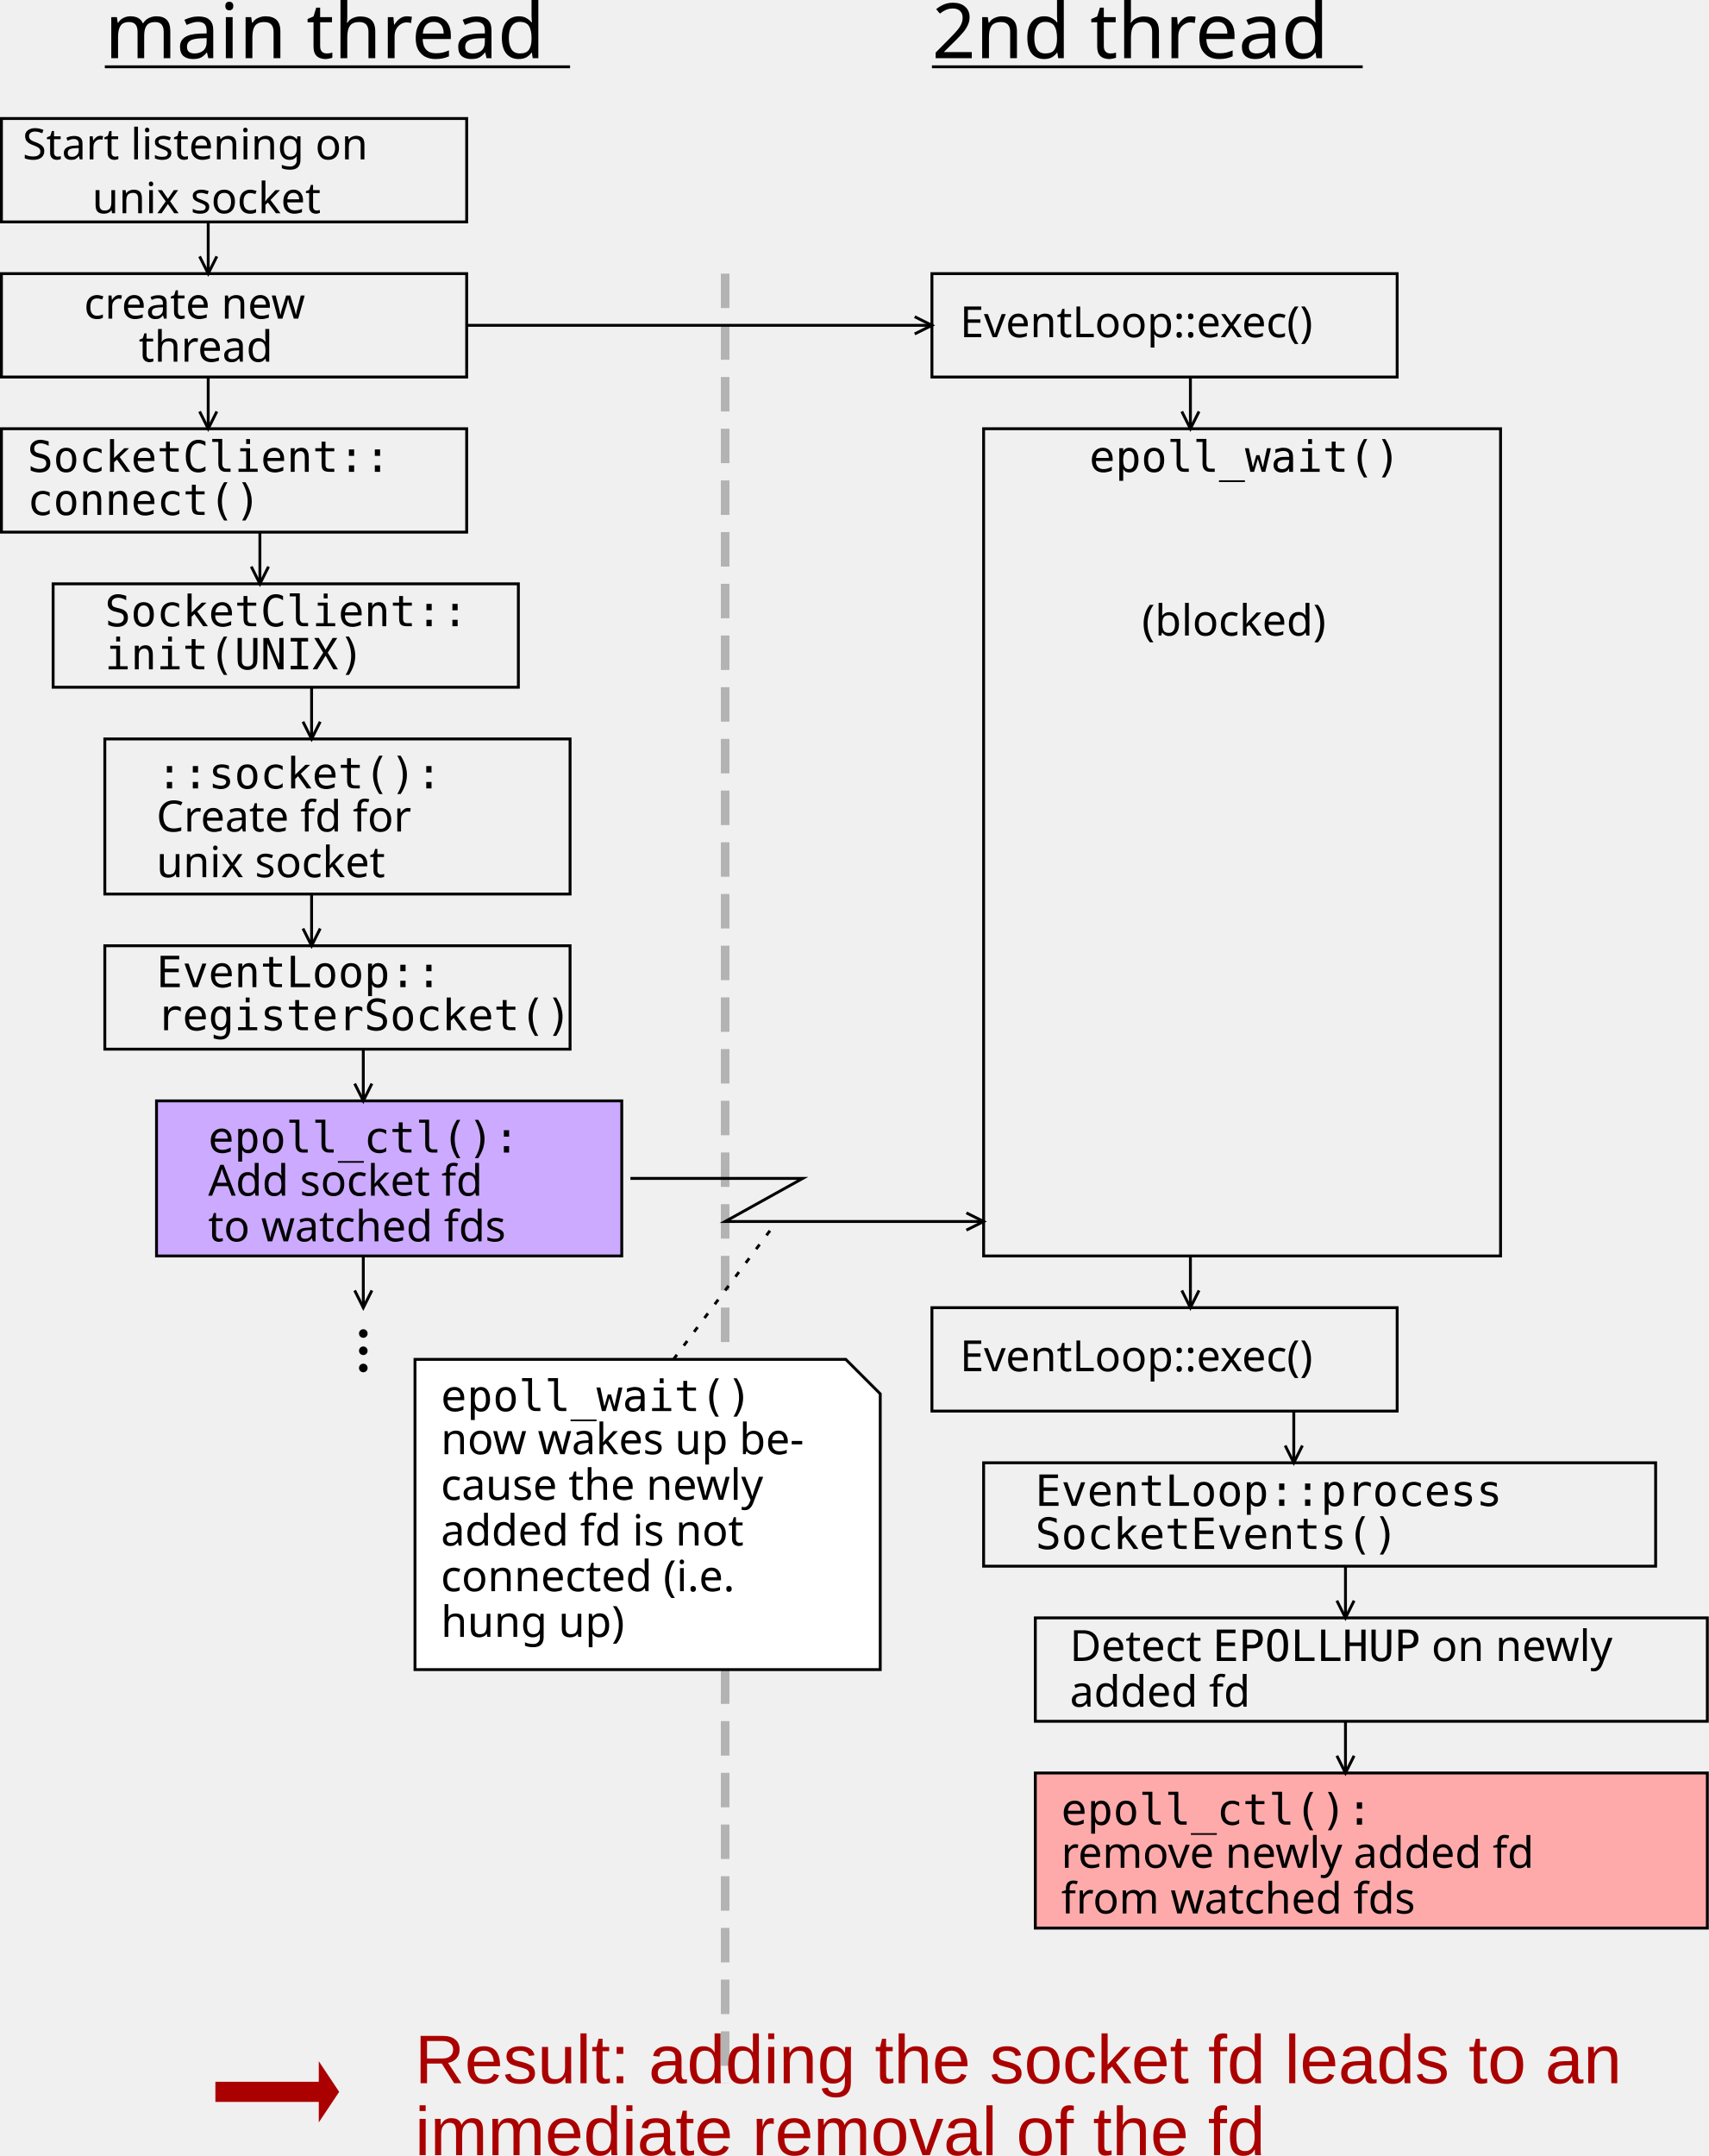
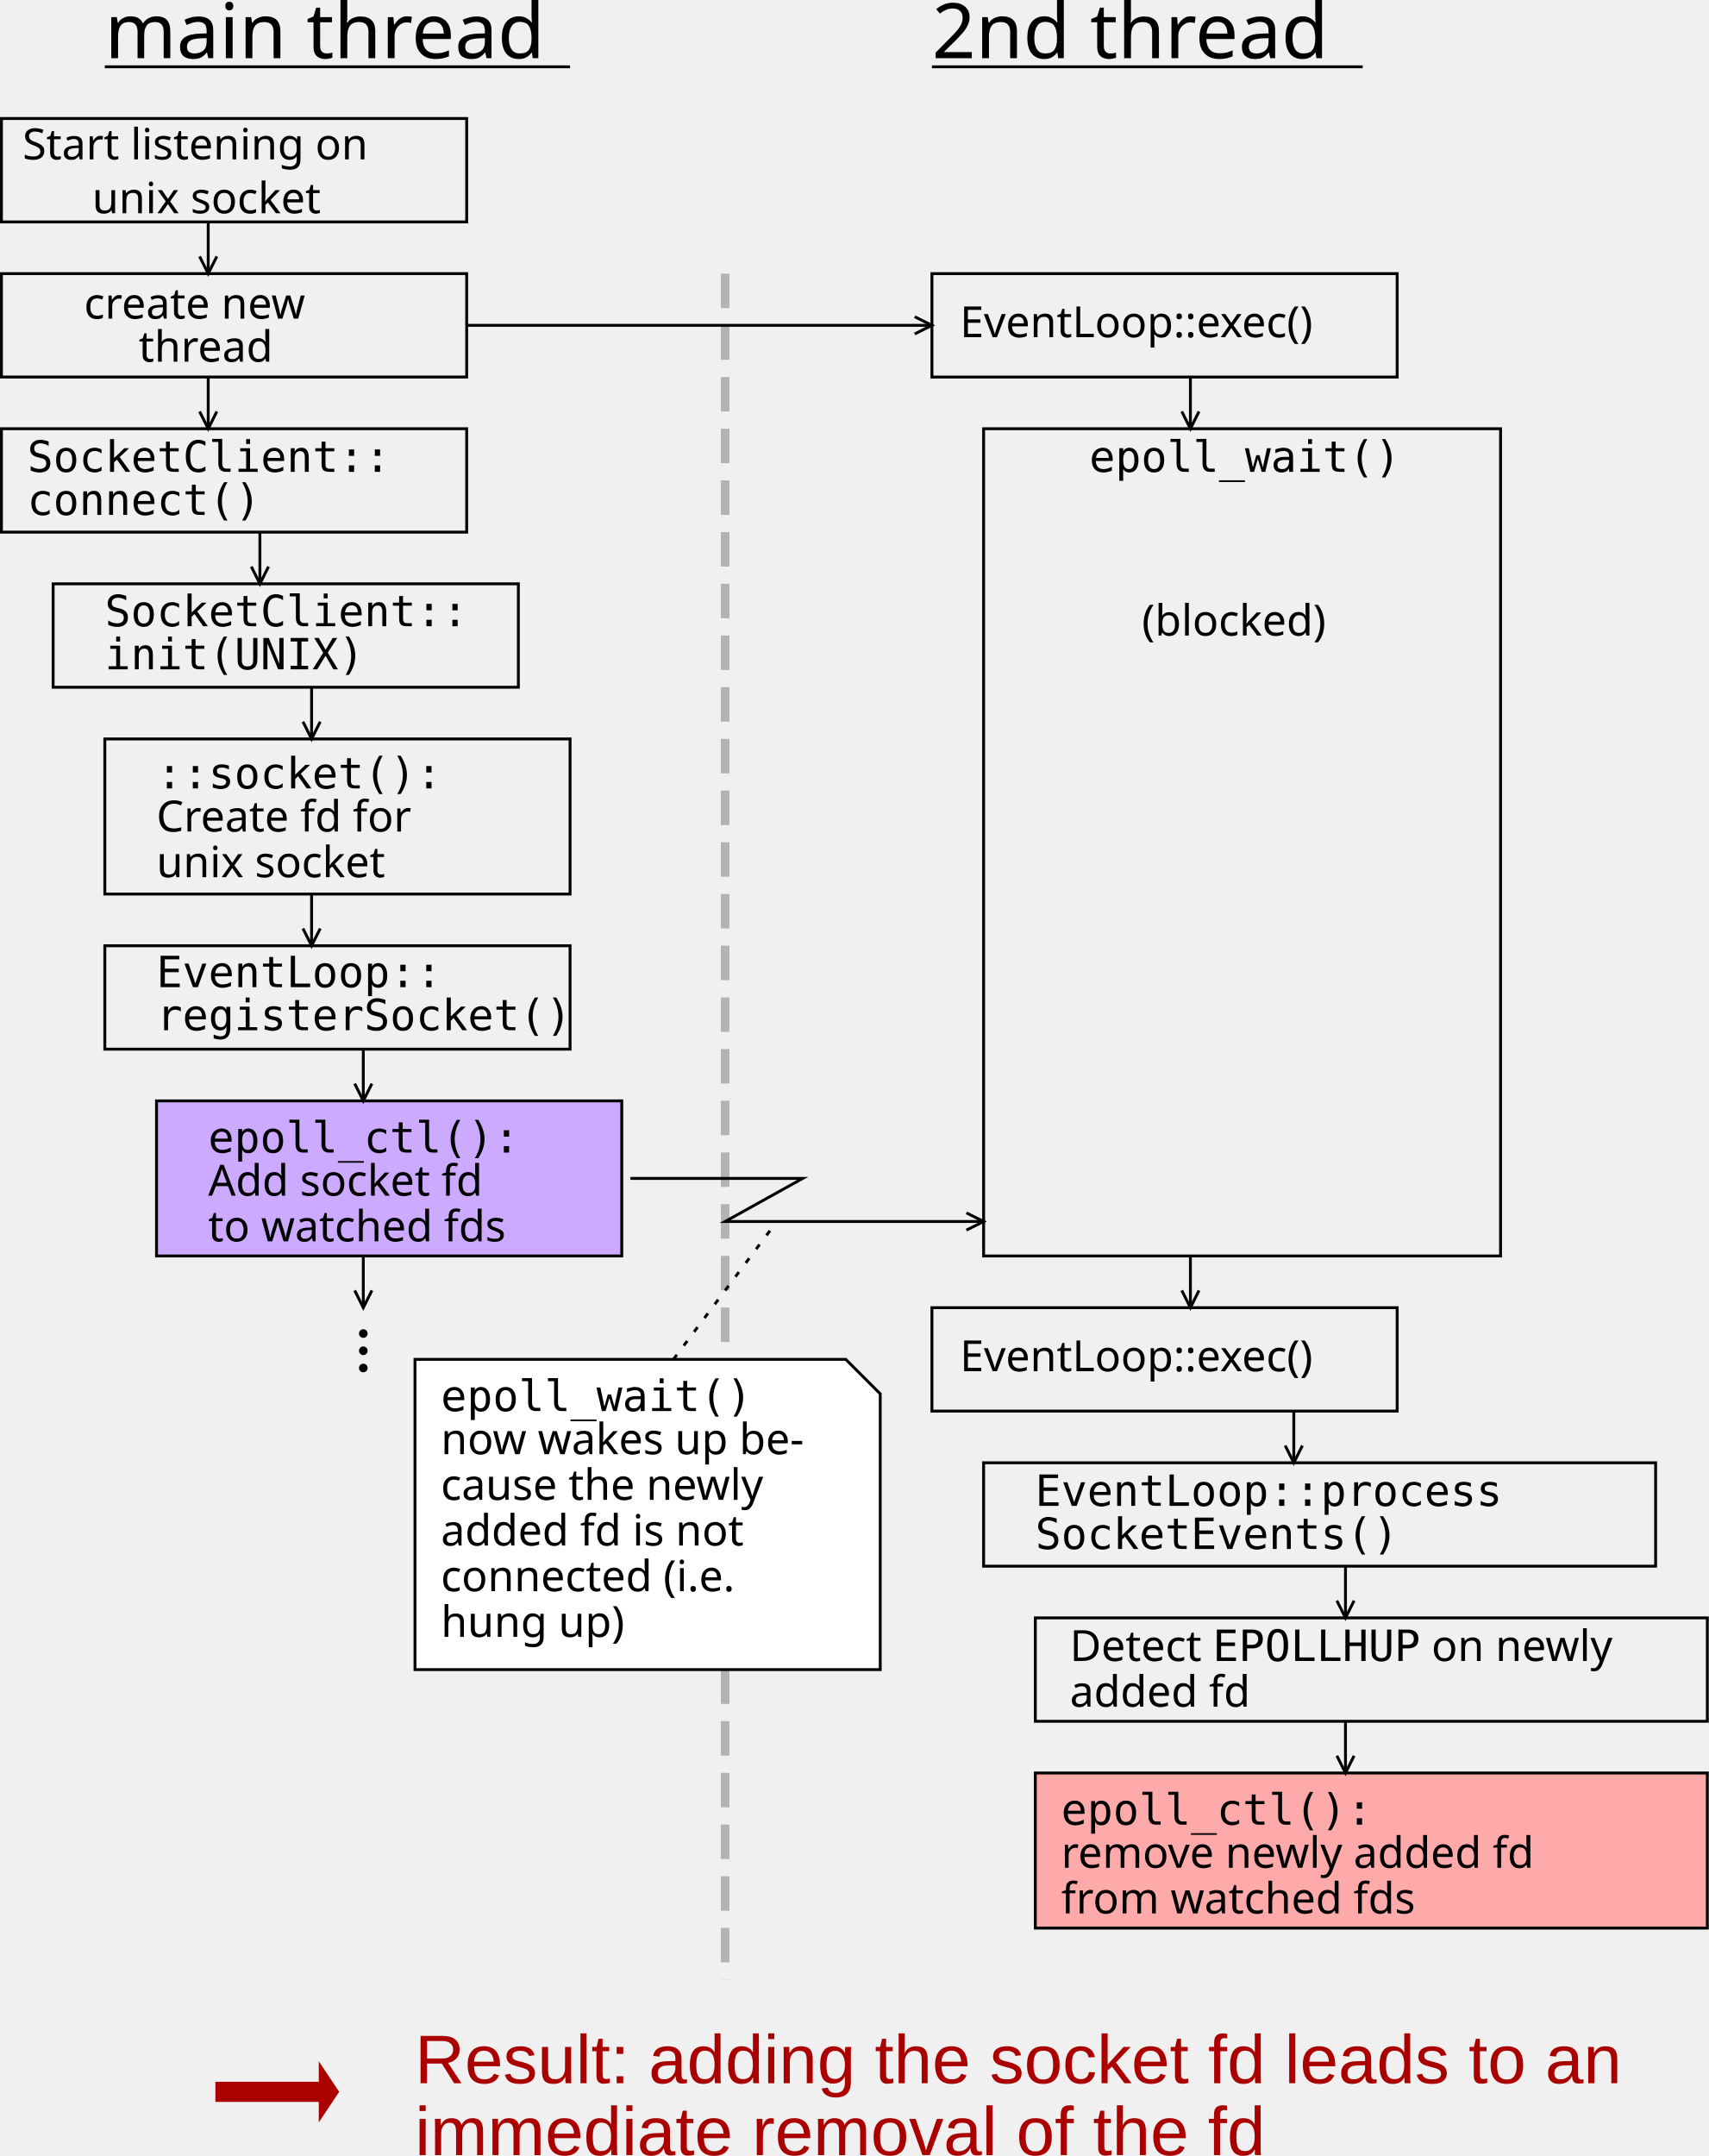
<svg xmlns="http://www.w3.org/2000/svg" width="157.427mm" height="198.597mm" viewBox="0 0 157.427 198.597" version="1.1" id="svg8">
  <defs id="defs2" />
  <g id="layer1" transform="translate(-57.01771,9.191818)">
-     <path style="fill:none;fill-rule:evenodd;stroke:#b3b3b3;stroke-width:0.794;stroke-linecap:butt;stroke-linejoin:miter;stroke-miterlimit:4;stroke-dasharray:3.175, 1.587;stroke-dashoffset:0;stroke-opacity:1" d="M 123.825,16.012 V 182.7" id="path5096" />
+     <path style="fill:none;fill-rule:evenodd;stroke:#b3b3b3;stroke-width:0.794;stroke-linecap:butt;stroke-linejoin:miter;stroke-miterlimit:4;stroke-dasharray:3.175, 1.587;stroke-dashoffset:0;stroke-opacity:1" d="m 123.825,16.012 0,157.162" id="path5096" />
    <rect style="fill:none;fill-opacity:1;stroke:#000000;stroke-width:0.265;stroke-linecap:butt;stroke-linejoin:miter;stroke-miterlimit:4;stroke-dasharray:none;stroke-dashoffset:0;stroke-opacity:1" id="rect4487" width="42.862" height="9.525" x="57.15" y="30.3" />
    <flowRoot xml:space="preserve" id="flowRoot4489" style="font-style:normal;font-variant:normal;font-weight:normal;font-stretch:normal;font-size:15px;line-height:125%;font-family:Arial;-inkscape-font-specification:'Arial, Normal';text-align:center;letter-spacing:0px;word-spacing:0px;writing-mode:lr-tb;text-anchor:middle;fill:#000000;fill-opacity:1;stroke:none;stroke-width:1px;stroke-linecap:butt;stroke-linejoin:miter;stroke-opacity:1" transform="scale(0.2645833)">
      <flowRegion id="flowRegion4491">
        <rect id="rect4493" width="198" height="18" x="522" y="132.52" />
      </flowRegion>
      <flowPara id="flowPara4495" />
    </flowRoot>
    <rect style="fill:none;fill-opacity:1;stroke:#000000;stroke-width:0.265;stroke-linecap:butt;stroke-linejoin:miter;stroke-miterlimit:4;stroke-dasharray:none;stroke-dashoffset:0;stroke-opacity:1" id="rect4497" width="47.625" height="76.2" x="147.637" y="30.3" />
    <text xml:space="preserve" style="font-style:normal;font-variant:normal;font-weight:500;font-stretch:normal;font-size:3.969px;line-height:125%;font-family:Inconsolata;-inkscape-font-specification:'Inconsolata, Medium';font-variant-ligatures:normal;font-variant-caps:normal;font-variant-numeric:normal;font-feature-settings:normal;text-align:start;letter-spacing:0px;word-spacing:0px;writing-mode:lr-tb;text-anchor:start;fill:#000000;fill-opacity:1;stroke:none;stroke-width:0.265px;stroke-linecap:butt;stroke-linejoin:miter;stroke-opacity:1" x="157.373" y="34.269" id="text4501">
      <tspan id="tspan4499" x="157.373" y="34.269" style="font-style:normal;font-variant:normal;font-weight:500;font-stretch:normal;font-size:3.969px;font-family:Inconsolata;-inkscape-font-specification:'Inconsolata, Medium';font-variant-ligatures:normal;font-variant-caps:normal;font-variant-numeric:normal;font-feature-settings:normal;text-align:start;writing-mode:lr-tb;text-anchor:start;stroke-width:0.265px">epoll_wait()</tspan>
    </text>
    <text xml:space="preserve" style="font-style:normal;font-variant:normal;font-weight:normal;font-stretch:normal;font-size:3.969px;line-height:125%;font-family:sans-serif;-inkscape-font-specification:'sans-serif, Normal';font-variant-ligatures:normal;font-variant-caps:normal;font-variant-numeric:normal;font-feature-settings:normal;text-align:start;letter-spacing:0px;word-spacing:0px;writing-mode:lr-tb;text-anchor:start;fill:#000000;fill-opacity:1;stroke:none;stroke-width:0.265px;stroke-linecap:butt;stroke-linejoin:miter;stroke-opacity:1" x="162.223" y="49.35" id="text4507">
      <tspan id="tspan4505" x="162.223" y="49.35" style="font-style:normal;font-variant:normal;font-weight:normal;font-stretch:normal;font-size:3.969px;font-family:sans-serif;-inkscape-font-specification:'sans-serif, Normal';font-variant-ligatures:normal;font-variant-caps:normal;font-variant-numeric:normal;font-feature-settings:normal;text-align:start;writing-mode:lr-tb;text-anchor:start;stroke-width:0.265px">(blocked)</tspan>
    </text>
    <rect style="fill:none;fill-opacity:1;stroke:#000000;stroke-width:0.265;stroke-linecap:butt;stroke-linejoin:miter;stroke-miterlimit:4;stroke-dasharray:none;stroke-dashoffset:0;stroke-opacity:1" id="rect4509" width="42.863" height="9.525" x="57.15" y="1.725" />
    <text xml:space="preserve" style="font-style:normal;font-variant:normal;font-weight:normal;font-stretch:normal;font-size:3.969px;font-family:sans-serif;-inkscape-font-specification:'sans-serif, Normal';font-variant-ligatures:normal;font-variant-caps:normal;font-variant-numeric:normal;font-feature-settings:normal;text-align:center;letter-spacing:0px;word-spacing:0px;writing-mode:lr-tb;text-anchor:middle;fill:#000000;fill-opacity:1;stroke:none;stroke-width:0.265px;stroke-linecap:butt;stroke-linejoin:miter;stroke-opacity:1" x="78.621" y="5.487" id="text4513">
      <tspan id="tspan4511" x="78.621" y="5.487" style="font-style:normal;font-variant:normal;font-weight:normal;font-stretch:normal;font-size:3.969px;line-height:100%;font-family:sans-serif;-inkscape-font-specification:'sans-serif, Normal';font-variant-ligatures:normal;font-variant-caps:normal;font-variant-numeric:normal;font-feature-settings:normal;text-align:center;writing-mode:lr-tb;text-anchor:middle;stroke-width:0.265px">Start listening on</tspan>
      <tspan x="78.621" y="10.448" style="font-style:normal;font-variant:normal;font-weight:normal;font-stretch:normal;font-size:3.969px;line-height:100%;font-family:sans-serif;-inkscape-font-specification:'sans-serif, Normal';font-variant-ligatures:normal;font-variant-caps:normal;font-variant-numeric:normal;font-feature-settings:normal;text-align:center;writing-mode:lr-tb;text-anchor:middle;stroke-width:0.265px" id="tspan4515">unix socket</tspan>
    </text>
    <rect style="fill:none;fill-opacity:1;stroke:#000000;stroke-width:0.265;stroke-linecap:butt;stroke-linejoin:miter;stroke-miterlimit:4;stroke-dasharray:none;stroke-dashoffset:0;stroke-opacity:1" id="rect4517" width="42.862" height="9.525" x="142.875" y="16.013" />
    <text xml:space="preserve" style="font-style:normal;font-variant:normal;font-weight:normal;font-stretch:normal;font-size:3.969px;line-height:100%;font-family:sans-serif;-inkscape-font-specification:'sans-serif, Normal';font-variant-ligatures:normal;font-variant-caps:normal;font-variant-numeric:normal;font-feature-settings:normal;text-align:center;letter-spacing:0px;word-spacing:0px;writing-mode:lr-tb;text-anchor:middle;fill:#000000;fill-opacity:1;stroke:none;stroke-width:0.265px;stroke-linecap:butt;stroke-linejoin:miter;stroke-opacity:1" x="164.283" y="21.868" id="text4521">
      <tspan x="164.283" y="21.868" style="font-style:normal;font-variant:normal;font-weight:normal;font-stretch:normal;font-size:3.969px;line-height:100%;font-family:sans-serif;-inkscape-font-specification:'sans-serif, Normal';font-variant-ligatures:normal;font-variant-caps:normal;font-variant-numeric:normal;font-feature-settings:normal;text-align:center;writing-mode:lr-tb;text-anchor:middle;stroke-width:0.265px" id="tspan4527">EventLoop::exec()</tspan>
    </text>
    <path style="fill:none;fill-rule:evenodd;stroke:#000000;stroke-width:0.265px;stroke-linecap:butt;stroke-linejoin:miter;stroke-opacity:1" d="m 165.894,28.712 0.794,1.587 0.794,-1.587" id="path4889" />
    <text xml:space="preserve" style="font-style:normal;font-variant:normal;font-weight:500;font-stretch:normal;font-size:3.969px;line-height:100%;font-family:Inconsolata;-inkscape-font-specification:'Inconsolata, Medium';font-variant-ligatures:normal;font-variant-caps:normal;font-variant-numeric:normal;font-feature-settings:normal;text-align:start;letter-spacing:0px;word-spacing:0px;writing-mode:lr-tb;text-anchor:start;fill:#000000;fill-opacity:1;stroke:none;stroke-width:0.265px;stroke-linecap:butt;stroke-linejoin:miter;stroke-opacity:1" x="59.531" y="34.269" id="text4893">
      <tspan id="tspan4891" x="59.531" y="34.269" style="line-height:100%;stroke-width:0.265px">SocketClient::</tspan>
      <tspan x="59.531" y="38.237" style="line-height:100%;stroke-width:0.265px" id="tspan4895">connect()</tspan>
    </text>
    <rect style="fill:none;fill-opacity:1;stroke:#000000;stroke-width:0.265;stroke-linecap:butt;stroke-linejoin:miter;stroke-miterlimit:4;stroke-dasharray:none;stroke-dashoffset:0;stroke-opacity:1" id="rect4897" width="42.862" height="9.525" x="61.912" y="44.587" />
    <text xml:space="preserve" style="font-style:normal;font-variant:normal;font-weight:500;font-stretch:normal;font-size:3.969px;line-height:100%;font-family:Inconsolata;-inkscape-font-specification:'Inconsolata, Medium';font-variant-ligatures:normal;font-variant-caps:normal;font-variant-numeric:normal;font-feature-settings:normal;text-align:start;letter-spacing:0px;word-spacing:0px;writing-mode:lr-tb;text-anchor:start;fill:#000000;fill-opacity:1;stroke:none;stroke-width:0.265px;stroke-linecap:butt;stroke-linejoin:miter;stroke-opacity:1" x="66.675" y="48.493" id="text4901">
      <tspan id="tspan4899" x="66.675" y="48.493" style="line-height:100%;stroke-width:0.265px">SocketClient::</tspan>
      <tspan x="66.675" y="52.461" style="line-height:100%;stroke-width:0.265px" id="tspan4903">init(UNIX)</tspan>
    </text>
    <rect style="fill:none;fill-opacity:1;stroke:#000000;stroke-width:0.265;stroke-linecap:butt;stroke-linejoin:miter;stroke-miterlimit:4;stroke-dasharray:none;stroke-dashoffset:0;stroke-opacity:1" id="rect4905" width="42.863" height="14.287" x="66.675" y="58.875" />
    <text xml:space="preserve" style="font-style:normal;font-variant:normal;font-weight:500;font-stretch:normal;font-size:3.969px;line-height:100%;font-family:Inconsolata;-inkscape-font-specification:'Inconsolata, Medium';font-variant-ligatures:normal;font-variant-caps:normal;font-variant-numeric:normal;font-feature-settings:normal;text-align:start;letter-spacing:0px;word-spacing:0px;writing-mode:lr-tb;text-anchor:start;fill:#000000;fill-opacity:1;stroke:none;stroke-width:0.265px;stroke-linecap:butt;stroke-linejoin:miter;stroke-opacity:1" x="71.438" y="63.434" id="text4909">
      <tspan id="tspan4907" x="71.438" y="63.434" style="line-height:100%;stroke-width:0.265px">::socket():</tspan>
      <tspan x="71.438" y="67.403" style="font-style:normal;font-variant:normal;font-weight:normal;font-stretch:normal;font-size:3.969px;line-height:100%;font-family:sans-serif;-inkscape-font-specification:'sans-serif, Normal';font-variant-ligatures:normal;font-variant-caps:normal;font-variant-numeric:normal;font-feature-settings:normal;text-align:start;writing-mode:lr-tb;text-anchor:start;stroke-width:0.265px" id="tspan4911">Create fd for </tspan>
      <tspan x="71.438" y="71.611" style="font-style:normal;font-variant:normal;font-weight:normal;font-stretch:normal;font-size:3.969px;line-height:100%;font-family:sans-serif;-inkscape-font-specification:'sans-serif, Normal';font-variant-ligatures:normal;font-variant-caps:normal;font-variant-numeric:normal;font-feature-settings:normal;text-align:start;writing-mode:lr-tb;text-anchor:start;stroke-width:0.265px" id="tspan4913">unix socket</tspan>
    </text>
    <rect style="fill:none;fill-opacity:1;stroke:#000000;stroke-width:0.265;stroke-linecap:butt;stroke-linejoin:miter;stroke-miterlimit:4;stroke-dasharray:none;stroke-dashoffset:0;stroke-opacity:1" id="rect4915" width="42.862" height="9.525" x="66.675" y="77.925" />
    <text xml:space="preserve" style="font-style:normal;font-variant:normal;font-weight:500;font-stretch:normal;font-size:3.969px;line-height:100%;font-family:Inconsolata;-inkscape-font-specification:'Inconsolata, Medium';font-variant-ligatures:normal;font-variant-caps:normal;font-variant-numeric:normal;font-feature-settings:normal;text-align:start;letter-spacing:0px;word-spacing:0px;writing-mode:lr-tb;text-anchor:start;fill:#000000;fill-opacity:1;stroke:none;stroke-width:0.265px;stroke-linecap:butt;stroke-linejoin:miter;stroke-opacity:1" x="71.438" y="81.737" id="text4919">
      <tspan id="tspan4917" x="71.438" y="81.737" style="line-height:100%;stroke-width:0.265px">EventLoop::</tspan>
      <tspan x="71.438" y="85.706" style="line-height:100%;stroke-width:0.265px" id="tspan4921">registerSocket()</tspan>
    </text>
    <rect style="fill:#ccaaff;fill-opacity:1;stroke:#000000;stroke-width:0.265;stroke-linecap:butt;stroke-linejoin:miter;stroke-miterlimit:4;stroke-dasharray:none;stroke-dashoffset:0;stroke-opacity:1" id="rect4923" width="42.862" height="14.287" x="71.438" y="92.213" />
    <text xml:space="preserve" style="font-style:normal;font-variant:normal;font-weight:500;font-stretch:normal;font-size:3.969px;line-height:1;font-family:Inconsolata;-inkscape-font-specification:'Inconsolata, Medium';font-variant-ligatures:normal;font-variant-caps:normal;font-variant-numeric:normal;font-feature-settings:normal;text-align:start;letter-spacing:0px;word-spacing:0px;writing-mode:lr-tb;text-anchor:start;fill:#000000;fill-opacity:1;stroke:none;stroke-width:0.265px;stroke-linecap:butt;stroke-linejoin:miter;stroke-opacity:1" x="76.2" y="96.975" id="text4927">
      <tspan id="tspan4925" x="76.2" y="96.975" style="line-height:1;stroke-width:0.265px">epoll_ctl():</tspan>
      <tspan x="76.2" y="100.944" style="font-style:normal;font-variant:normal;font-weight:normal;font-stretch:normal;font-size:3.969px;line-height:1;font-family:sans-serif;-inkscape-font-specification:'sans-serif, Normal';font-variant-ligatures:normal;font-variant-caps:normal;font-variant-numeric:normal;font-feature-settings:normal;text-align:start;writing-mode:lr-tb;text-anchor:start;stroke-width:0.265px" id="tspan4931">Add socket fd</tspan>
      <tspan x="76.2" y="105.152" style="font-style:normal;font-variant:normal;font-weight:normal;font-stretch:normal;font-size:3.969px;line-height:1;font-family:sans-serif;-inkscape-font-specification:'sans-serif, Normal';font-variant-ligatures:normal;font-variant-caps:normal;font-variant-numeric:normal;font-feature-settings:normal;text-align:start;writing-mode:lr-tb;text-anchor:start;stroke-width:0.265px" id="tspan4935">to watched fds</tspan>
    </text>
    <path style="fill:none;fill-rule:evenodd;stroke:#000000;stroke-width:0.265px;stroke-linecap:butt;stroke-linejoin:miter;stroke-opacity:1" d="m 115.094,99.356 h 15.875 L 123.825,103.325 h 23.812" id="path4937" />
    <path style="fill:none;fill-rule:evenodd;stroke:#000000;stroke-width:0.265px;stroke-linecap:butt;stroke-linejoin:miter;stroke-opacity:1" d="m 146.05,102.531 1.587,0.794 -1.587,0.794" id="path4939" />
    <path style="fill:#ffffff;fill-rule:evenodd;stroke:#000000;stroke-width:0.265px;stroke-linecap:butt;stroke-linejoin:miter;stroke-opacity:1" d="M 95.25,116.025 H 134.938 l 3.175,3.175 v 25.4 H 95.25 Z" id="path4945" />
    <text xml:space="preserve" style="font-style:normal;font-variant:normal;font-weight:500;font-stretch:normal;font-size:3.969px;line-height:100%;font-family:Inconsolata;-inkscape-font-specification:'Inconsolata, Medium';font-variant-ligatures:normal;font-variant-caps:normal;font-variant-numeric:normal;font-feature-settings:normal;text-align:start;letter-spacing:0px;word-spacing:0px;writing-mode:lr-tb;text-anchor:start;fill:#000000;fill-opacity:1;stroke:none;stroke-width:0.265px;stroke-linecap:butt;stroke-linejoin:miter;stroke-opacity:1" x="97.631" y="120.787" id="text4949">
      <tspan id="tspan4947" x="97.631" y="120.787" style="stroke-width:0.265px">epoll_wait()</tspan>
      <tspan x="97.631" y="124.756" style="font-style:normal;font-variant:normal;font-weight:normal;font-stretch:normal;font-size:3.969px;font-family:sans-serif;-inkscape-font-specification:'sans-serif, Normal';font-variant-ligatures:normal;font-variant-caps:normal;font-variant-numeric:normal;font-feature-settings:normal;text-align:start;writing-mode:lr-tb;text-anchor:start;stroke-width:0.265px" id="tspan4959">now wakes up be-</tspan>
      <tspan x="97.631" y="128.964" style="font-style:normal;font-variant:normal;font-weight:normal;font-stretch:normal;font-size:3.969px;font-family:sans-serif;-inkscape-font-specification:'sans-serif, Normal';font-variant-ligatures:normal;font-variant-caps:normal;font-variant-numeric:normal;font-feature-settings:normal;text-align:start;writing-mode:lr-tb;text-anchor:start;stroke-width:0.265px" id="tspan4965">cause the newly</tspan>
      <tspan x="97.631" y="133.172" style="font-style:normal;font-variant:normal;font-weight:normal;font-stretch:normal;font-size:3.969px;font-family:sans-serif;-inkscape-font-specification:'sans-serif, Normal';font-variant-ligatures:normal;font-variant-caps:normal;font-variant-numeric:normal;font-feature-settings:normal;text-align:start;writing-mode:lr-tb;text-anchor:start;stroke-width:0.265px" id="tspan4969">added fd is not</tspan>
      <tspan x="97.631" y="137.38" style="font-style:normal;font-variant:normal;font-weight:normal;font-stretch:normal;font-size:3.969px;font-family:sans-serif;-inkscape-font-specification:'sans-serif, Normal';font-variant-ligatures:normal;font-variant-caps:normal;font-variant-numeric:normal;font-feature-settings:normal;text-align:start;writing-mode:lr-tb;text-anchor:start;stroke-width:0.265px" id="tspan4973">connected (i.e.</tspan>
      <tspan x="97.631" y="141.587" style="font-style:normal;font-variant:normal;font-weight:normal;font-stretch:normal;font-size:3.969px;font-family:sans-serif;-inkscape-font-specification:'sans-serif, Normal';font-variant-ligatures:normal;font-variant-caps:normal;font-variant-numeric:normal;font-feature-settings:normal;text-align:start;writing-mode:lr-tb;text-anchor:start;stroke-width:0.265px" id="tspan4975">hung up)</tspan>
    </text>
    <path style="fill:none;fill-rule:evenodd;stroke:#000000;stroke-width:0.265;stroke-linecap:butt;stroke-linejoin:miter;stroke-miterlimit:4;stroke-dasharray:0.529, 1.058;stroke-dashoffset:0;stroke-opacity:1" d="m 119.062,116.025 9.525,-12.7" id="path4977" />
    <path style="fill:none;fill-rule:evenodd;stroke:#000000;stroke-width:0.265px;stroke-linecap:butt;stroke-linejoin:miter;stroke-opacity:1" d="m 76.2,11.25 v 4.763" id="path4979" />
    <path style="fill:none;fill-rule:evenodd;stroke:#000000;stroke-width:0.265px;stroke-linecap:butt;stroke-linejoin:miter;stroke-opacity:1" d="m 76.2,25.538 2e-6,4.762" id="path4981" />
    <path style="fill:none;fill-rule:evenodd;stroke:#000000;stroke-width:0.265px;stroke-linecap:butt;stroke-linejoin:miter;stroke-opacity:1" d="m 80.962,39.825 v 4.763" id="path4983" />
    <path style="fill:none;fill-rule:evenodd;stroke:#000000;stroke-width:0.265px;stroke-linecap:butt;stroke-linejoin:miter;stroke-opacity:1" d="m 85.725,54.112 v 4.762" id="path4985" />
    <path style="fill:none;fill-rule:evenodd;stroke:#000000;stroke-width:0.265px;stroke-linecap:butt;stroke-linejoin:miter;stroke-opacity:1" d="m 85.725,73.162 v 4.763" id="path4987" />
    <path style="fill:none;fill-rule:evenodd;stroke:#000000;stroke-width:0.265px;stroke-linecap:butt;stroke-linejoin:miter;stroke-opacity:1" d="m 90.487,87.45 v 4.763" id="path4989" />
    <rect style="fill:none;fill-opacity:1;stroke:#000000;stroke-width:0.265;stroke-linecap:butt;stroke-linejoin:miter;stroke-miterlimit:4;stroke-dasharray:none;stroke-dashoffset:0;stroke-opacity:1" id="rect4991" width="42.862" height="9.525" x="57.15" y="16.012" />
    <text xml:space="preserve" style="font-style:normal;font-variant:normal;font-weight:normal;font-stretch:normal;font-size:3.969px;line-height:100%;font-family:sans-serif;-inkscape-font-specification:'sans-serif, Normal';font-variant-ligatures:normal;font-variant-caps:normal;font-variant-numeric:normal;font-feature-settings:normal;text-align:center;letter-spacing:0px;word-spacing:0px;writing-mode:lr-tb;text-anchor:middle;fill:#000000;fill-opacity:1;stroke:none;stroke-width:0.265px;stroke-linecap:butt;stroke-linejoin:miter;stroke-opacity:1" x="78.556" y="20.156" id="text4995">
      <tspan id="tspan4993" x="78.556" y="20.156" style="font-style:normal;font-variant:normal;font-weight:normal;font-stretch:normal;font-size:3.969px;font-family:sans-serif;-inkscape-font-specification:'sans-serif, Normal';font-variant-ligatures:normal;font-variant-caps:normal;font-variant-numeric:normal;font-feature-settings:normal;text-align:center;writing-mode:lr-tb;text-anchor:middle;stroke-width:0.265px">create new</tspan>
      <tspan x="78.556" y="24.125" style="font-style:normal;font-variant:normal;font-weight:normal;font-stretch:normal;font-size:3.969px;font-family:sans-serif;-inkscape-font-specification:'sans-serif, Normal';font-variant-ligatures:normal;font-variant-caps:normal;font-variant-numeric:normal;font-feature-settings:normal;text-align:center;writing-mode:lr-tb;text-anchor:middle;stroke-width:0.265px" id="tspan4997">thread</tspan>
    </text>
    <path style="fill:none;fill-rule:evenodd;stroke:#000000;stroke-width:0.265px;stroke-linecap:butt;stroke-linejoin:miter;stroke-opacity:1" d="M 100.013,20.775 H 142.875" id="path4999" />
    <path style="fill:none;fill-rule:evenodd;stroke:#000000;stroke-width:0.265px;stroke-linecap:butt;stroke-linejoin:miter;stroke-opacity:1" d="M 166.688,25.538 V 30.3" id="path5003" />
    <rect y="111.263" x="142.875" height="9.525" width="42.862" id="rect5005" style="fill:none;fill-opacity:1;stroke:#000000;stroke-width:0.265;stroke-linecap:butt;stroke-linejoin:miter;stroke-miterlimit:4;stroke-dasharray:none;stroke-dashoffset:0;stroke-opacity:1" />
    <text id="text5009" y="117.118" x="164.283" style="font-style:normal;font-variant:normal;font-weight:normal;font-stretch:normal;font-size:3.969px;line-height:100%;font-family:sans-serif;-inkscape-font-specification:'sans-serif, Normal';font-variant-ligatures:normal;font-variant-caps:normal;font-variant-numeric:normal;font-feature-settings:normal;text-align:center;letter-spacing:0px;word-spacing:0px;writing-mode:lr-tb;text-anchor:middle;fill:#000000;fill-opacity:1;stroke:none;stroke-width:0.265px;stroke-linecap:butt;stroke-linejoin:miter;stroke-opacity:1" xml:space="preserve">
      <tspan id="tspan5007" style="font-style:normal;font-variant:normal;font-weight:normal;font-stretch:normal;font-size:3.969px;line-height:100%;font-family:sans-serif;-inkscape-font-specification:'sans-serif, Normal';font-variant-ligatures:normal;font-variant-caps:normal;font-variant-numeric:normal;font-feature-settings:normal;text-align:center;writing-mode:lr-tb;text-anchor:middle;stroke-width:0.265px" y="117.118" x="164.283">EventLoop::exec()</tspan>
    </text>
    <path style="fill:none;fill-rule:evenodd;stroke:#000000;stroke-width:0.265px;stroke-linecap:butt;stroke-linejoin:miter;stroke-opacity:1" d="m 166.688,106.5 v 4.763" id="path5011" />
    <path style="fill:none;fill-rule:evenodd;stroke:#000000;stroke-width:0.265px;stroke-linecap:butt;stroke-linejoin:miter;stroke-opacity:1" d="m 165.894,109.675 0.794,1.587 0.794,-1.587" id="path5013" />
    <rect style="fill:none;fill-opacity:1;stroke:#000000;stroke-width:0.265;stroke-linecap:butt;stroke-linejoin:miter;stroke-miterlimit:4;stroke-dasharray:none;stroke-dashoffset:0;stroke-opacity:1" id="rect5015" width="61.912" height="9.525" x="147.637" y="125.55" />
    <text xml:space="preserve" style="font-style:normal;font-variant:normal;font-weight:500;font-stretch:normal;font-size:3.969px;line-height:100%;font-family:Inconsolata;-inkscape-font-specification:'Inconsolata, Medium';font-variant-ligatures:normal;font-variant-caps:normal;font-variant-numeric:normal;font-feature-settings:normal;text-align:start;letter-spacing:0px;word-spacing:0px;writing-mode:lr-tb;text-anchor:start;fill:#000000;fill-opacity:1;stroke:none;stroke-width:0.265px;stroke-linecap:butt;stroke-linejoin:miter;stroke-opacity:1" x="152.4" y="129.519" id="text5019">
      <tspan id="tspan5017" x="152.4" y="129.519" style="stroke-width:0.265px">EventLoop::process</tspan>
      <tspan x="152.4" y="133.487" style="stroke-width:0.265px" id="tspan5021">SocketEvents()</tspan>
    </text>
    <path style="fill:none;fill-rule:evenodd;stroke:#000000;stroke-width:0.265px;stroke-linecap:butt;stroke-linejoin:miter;stroke-opacity:1" d="M 176.213,120.787 V 125.55" id="path5023" />
    <path style="fill:none;fill-rule:evenodd;stroke:#000000;stroke-width:0.265px;stroke-linecap:butt;stroke-linejoin:miter;stroke-opacity:1" d="m 175.419,123.963 0.794,1.587 0.794,-1.587" id="path5025" />
    <rect style="fill:none;fill-opacity:1;stroke:#000000;stroke-width:0.265;stroke-linecap:butt;stroke-linejoin:miter;stroke-miterlimit:4;stroke-dasharray:none;stroke-dashoffset:0;stroke-opacity:1" id="rect5027" width="61.912" height="9.525" x="152.4" y="139.837" />
    <path style="fill:none;fill-rule:evenodd;stroke:#000000;stroke-width:0.265px;stroke-linecap:butt;stroke-linejoin:miter;stroke-opacity:1" d="m 180.975,135.075 v 4.763" id="path5029" />
    <path style="fill:none;fill-rule:evenodd;stroke:#000000;stroke-width:0.265px;stroke-linecap:butt;stroke-linejoin:miter;stroke-opacity:1" d="m 180.181,138.25 0.794,1.587 0.794,-1.587" id="path5031" />
    <text xml:space="preserve" style="font-style:normal;font-variant:normal;font-weight:500;font-stretch:normal;font-size:3.969px;line-height:100%;font-family:Inconsolata;-inkscape-font-specification:'Inconsolata, Medium';font-variant-ligatures:normal;font-variant-caps:normal;font-variant-numeric:normal;font-feature-settings:normal;text-align:start;letter-spacing:0px;word-spacing:0px;writing-mode:lr-tb;text-anchor:start;fill:#000000;fill-opacity:1;stroke:none;stroke-width:0.265px;stroke-linecap:butt;stroke-linejoin:miter;stroke-opacity:1" x="155.575" y="143.806" id="text5035">
      <tspan id="tspan5033" x="155.575" y="143.806" style="font-style:normal;font-variant:normal;font-weight:normal;font-stretch:normal;font-size:3.969px;font-family:sans-serif;-inkscape-font-specification:'sans-serif, Normal';font-variant-ligatures:normal;font-variant-caps:normal;font-variant-numeric:normal;font-feature-settings:normal;text-align:start;writing-mode:lr-tb;text-anchor:start;stroke-width:0.265px">Detect <tspan style="font-style:normal;font-variant:normal;font-weight:500;font-stretch:normal;font-size:3.969px;font-family:Inconsolata;-inkscape-font-specification:'Inconsolata, Medium';font-variant-ligatures:normal;font-variant-caps:normal;font-variant-numeric:normal;font-feature-settings:normal;text-align:start;writing-mode:lr-tb;text-anchor:start" id="tspan5039">EPOLLHUP</tspan> on newly</tspan>
      <tspan x="155.575" y="148.014" style="font-style:normal;font-variant:normal;font-weight:normal;font-stretch:normal;font-size:3.969px;font-family:sans-serif;-inkscape-font-specification:'sans-serif, Normal';font-variant-ligatures:normal;font-variant-caps:normal;font-variant-numeric:normal;font-feature-settings:normal;text-align:start;writing-mode:lr-tb;text-anchor:start;stroke-width:0.265px" id="tspan5037">added fd</tspan>
    </text>
    <rect style="fill:#ffaaaa;fill-opacity:1;stroke:#000000;stroke-width:0.265;stroke-linecap:butt;stroke-linejoin:miter;stroke-miterlimit:4;stroke-dasharray:none;stroke-dashoffset:0;stroke-opacity:1" id="rect5041" width="61.913" height="14.287" x="152.4" y="154.125" />
    <text id="text5049" y="158.887" x="154.781" style="font-style:normal;font-variant:normal;font-weight:500;font-stretch:normal;font-size:3.969px;line-height:1;font-family:Inconsolata;-inkscape-font-specification:'Inconsolata, Medium';font-variant-ligatures:normal;font-variant-caps:normal;font-variant-numeric:normal;font-feature-settings:normal;text-align:start;letter-spacing:0px;word-spacing:0px;writing-mode:lr-tb;text-anchor:start;fill:#000000;fill-opacity:1;stroke:none;stroke-width:0.265px;stroke-linecap:butt;stroke-linejoin:miter;stroke-opacity:1" xml:space="preserve">
      <tspan id="tspan5047" style="font-style:normal;font-variant:normal;font-weight:500;font-stretch:normal;font-size:3.969px;line-height:1;font-family:Inconsolata;-inkscape-font-specification:'Inconsolata, Medium';font-variant-ligatures:normal;font-variant-caps:normal;font-variant-numeric:normal;font-feature-settings:normal;text-align:start;writing-mode:lr-tb;text-anchor:start;stroke-width:0.265px" y="158.887" x="154.781">epoll_ctl():</tspan>
      <tspan style="font-style:normal;font-variant:normal;font-weight:normal;font-stretch:normal;font-size:3.969px;line-height:1;font-family:sans-serif;-inkscape-font-specification:'sans-serif, Normal';font-variant-ligatures:normal;font-variant-caps:normal;font-variant-numeric:normal;font-feature-settings:normal;text-align:start;writing-mode:lr-tb;text-anchor:start;stroke-width:0.265px" y="162.856" x="154.781" id="tspan5055">remove newly added fd</tspan>
      <tspan style="font-style:normal;font-variant:normal;font-weight:normal;font-stretch:normal;font-size:3.969px;line-height:1;font-family:sans-serif;-inkscape-font-specification:'sans-serif, Normal';font-variant-ligatures:normal;font-variant-caps:normal;font-variant-numeric:normal;font-feature-settings:normal;text-align:start;writing-mode:lr-tb;text-anchor:start;stroke-width:0.265px" y="167.064" x="154.781" id="tspan5066">from watched fds</tspan>
    </text>
    <path id="path5070" d="m 180.975,149.363 v 4.763" style="fill:none;fill-rule:evenodd;stroke:#000000;stroke-width:0.265px;stroke-linecap:butt;stroke-linejoin:miter;stroke-opacity:1" />
    <path id="path5072" d="m 180.181,152.537 0.794,1.587 0.794,-1.587" style="fill:none;fill-rule:evenodd;stroke:#000000;stroke-width:0.265px;stroke-linecap:butt;stroke-linejoin:miter;stroke-opacity:1" />
    <path style="fill:none;fill-rule:evenodd;stroke:#000000;stroke-width:0.265px;stroke-linecap:butt;stroke-linejoin:miter;stroke-opacity:1" d="m 89.694,90.625 0.794,1.587 0.794,-1.587" id="path5084" />
    <path style="fill:none;fill-rule:evenodd;stroke:#000000;stroke-width:0.265px;stroke-linecap:butt;stroke-linejoin:miter;stroke-opacity:1" d="m 84.931,76.337 0.794,1.587 0.794,-1.587" id="path5086" />
    <path style="fill:none;fill-rule:evenodd;stroke:#000000;stroke-width:0.265px;stroke-linecap:butt;stroke-linejoin:miter;stroke-opacity:1" d="m 84.931,57.287 0.794,1.587 0.794,-1.587" id="path5088" />
    <path style="fill:none;fill-rule:evenodd;stroke:#000000;stroke-width:0.265px;stroke-linecap:butt;stroke-linejoin:miter;stroke-opacity:1" d="m 80.169,43 0.794,1.587 0.794,-1.587" id="path5090" />
    <path style="fill:none;fill-rule:evenodd;stroke:#000000;stroke-width:0.265px;stroke-linecap:butt;stroke-linejoin:miter;stroke-opacity:1" d="m 75.406,28.712 0.794,1.587 0.794,-1.587" id="path5092" />
    <path style="fill:none;fill-rule:evenodd;stroke:#000000;stroke-width:0.265px;stroke-linecap:butt;stroke-linejoin:miter;stroke-opacity:1" d="m 75.406,14.425 0.794,1.587 0.794,-1.587" id="path5094" />
    <path style="fill:none;fill-rule:evenodd;stroke:#000000;stroke-width:0.265px;stroke-linecap:butt;stroke-linejoin:miter;stroke-opacity:1" d="m 141.287,19.981 1.587,0.794 -1.587,0.794" id="path5098" />
    <text xml:space="preserve" style="font-style:normal;font-variant:normal;font-weight:normal;font-stretch:normal;font-size:7.056px;line-height:100%;font-family:sans-serif;-inkscape-font-specification:sans-serif;font-variant-ligatures:normal;font-variant-caps:normal;font-variant-numeric:normal;font-feature-settings:normal;text-align:start;letter-spacing:0px;word-spacing:0px;writing-mode:lr-tb;text-anchor:start;fill:#000000;fill-opacity:1;stroke:none;stroke-width:0.265px;stroke-linecap:butt;stroke-linejoin:miter;stroke-opacity:1" x="66.675" y="-3.831" id="text5102">
      <tspan id="tspan5100" x="66.675" y="-3.831" style="font-style:normal;font-variant:normal;font-weight:normal;font-stretch:normal;font-size:7.056px;font-family:sans-serif;-inkscape-font-specification:sans-serif;stroke-width:0.265px">main thread</tspan>
    </text>
    <path style="fill:none;fill-rule:evenodd;stroke:#000000;stroke-width:0.265px;stroke-linecap:butt;stroke-linejoin:miter;stroke-opacity:1" d="M 66.675,-3.038 H 109.537" id="path5104" />
    <text id="text5108" y="-3.831" x="142.875" style="font-style:normal;font-variant:normal;font-weight:normal;font-stretch:normal;font-size:7.056px;line-height:100%;font-family:sans-serif;-inkscape-font-specification:sans-serif;font-variant-ligatures:normal;font-variant-caps:normal;font-variant-numeric:normal;font-feature-settings:normal;text-align:start;letter-spacing:0px;word-spacing:0px;writing-mode:lr-tb;text-anchor:start;fill:#000000;fill-opacity:1;stroke:none;stroke-width:0.265px;stroke-linecap:butt;stroke-linejoin:miter;stroke-opacity:1" xml:space="preserve">
      <tspan style="font-style:normal;font-variant:normal;font-weight:normal;font-stretch:normal;font-size:7.056px;font-family:sans-serif;-inkscape-font-specification:sans-serif;stroke-width:0.265px" y="-3.831" x="142.875" id="tspan5106">2nd thread</tspan>
    </text>
    <path id="path5110" d="m 142.875,-3.038 h 39.688" style="fill:none;fill-rule:evenodd;stroke:#000000;stroke-width:0.265px;stroke-linecap:butt;stroke-linejoin:miter;stroke-opacity:1" />
    <text xml:space="preserve" style="font-style:normal;font-variant:normal;font-weight:500;font-stretch:normal;font-size:6.35px;line-height:100%;font-family:Inconsolata;-inkscape-font-specification:'Inconsolata, Medium';font-variant-ligatures:normal;font-variant-caps:normal;font-variant-numeric:normal;font-feature-settings:normal;text-align:start;letter-spacing:0px;word-spacing:0px;writing-mode:lr-tb;text-anchor:start;fill:#aa0000;fill-opacity:1;stroke:none;stroke-width:0.265px;stroke-linecap:butt;stroke-linejoin:miter;stroke-opacity:1" x="95.25" y="182.7" id="text5114">
      <tspan id="tspan5112" x="95.25" y="182.7" style="font-style:normal;font-variant:normal;font-weight:normal;font-stretch:normal;font-family:Arial;-inkscape-font-specification:Arial;fill:#aa0000;stroke-width:0.265px">Result: adding the socket fd leads to an</tspan>
      <tspan x="95.25" y="189.331" style="font-style:normal;font-variant:normal;font-weight:normal;font-stretch:normal;font-family:Arial;-inkscape-font-specification:Arial;fill:#aa0000;stroke-width:0.265px" id="tspan5116">immediate removal of the fd</tspan>
    </text>
    <path style="fill:#aa0000;fill-rule:evenodd;stroke:#aa0000;stroke-width:0.265px;stroke-linecap:butt;stroke-linejoin:miter;stroke-opacity:1" d="m 76.994,182.7 h 9.525 v -1.587 l 1.587,2.381 -1.587,2.381 v -1.587 H 76.994 Z" id="path5120" />
    <path style="fill:none;fill-rule:evenodd;stroke:#000000;stroke-width:0.265px;stroke-linecap:butt;stroke-linejoin:miter;stroke-opacity:1" d="m 90.488,106.5 v 4.763" id="path5168" />
    <path style="fill:none;fill-rule:evenodd;stroke:#000000;stroke-width:0.265px;stroke-linecap:butt;stroke-linejoin:miter;stroke-opacity:1" d="m 89.694,109.675 0.794,1.587 0.794,-1.587" id="path5170" />
    <g id="g5181" transform="translate(0.3968725,1.190619)">
      <circle r="0.397" cy="112.453" cx="90.091" id="path5172" style="fill:#000000;fill-opacity:1;stroke:none;stroke-width:0.794;stroke-linecap:butt;stroke-linejoin:miter;stroke-miterlimit:4;stroke-dasharray:3.175, 1.587;stroke-dashoffset:0;stroke-opacity:1" />
      <circle r="0.397" cy="114.041" cx="90.091" id="path5174" style="fill:#000000;fill-opacity:1;stroke:none;stroke-width:0.794;stroke-linecap:butt;stroke-linejoin:miter;stroke-miterlimit:4;stroke-dasharray:3.175, 1.587;stroke-dashoffset:0;stroke-opacity:1" />
      <circle r="0.397" cy="115.628" cx="90.091" id="path5176" style="fill:#000000;fill-opacity:1;stroke:none;stroke-width:0.794;stroke-linecap:butt;stroke-linejoin:miter;stroke-miterlimit:4;stroke-dasharray:3.175, 1.587;stroke-dashoffset:0;stroke-opacity:1" />
    </g>
  </g>
</svg>
